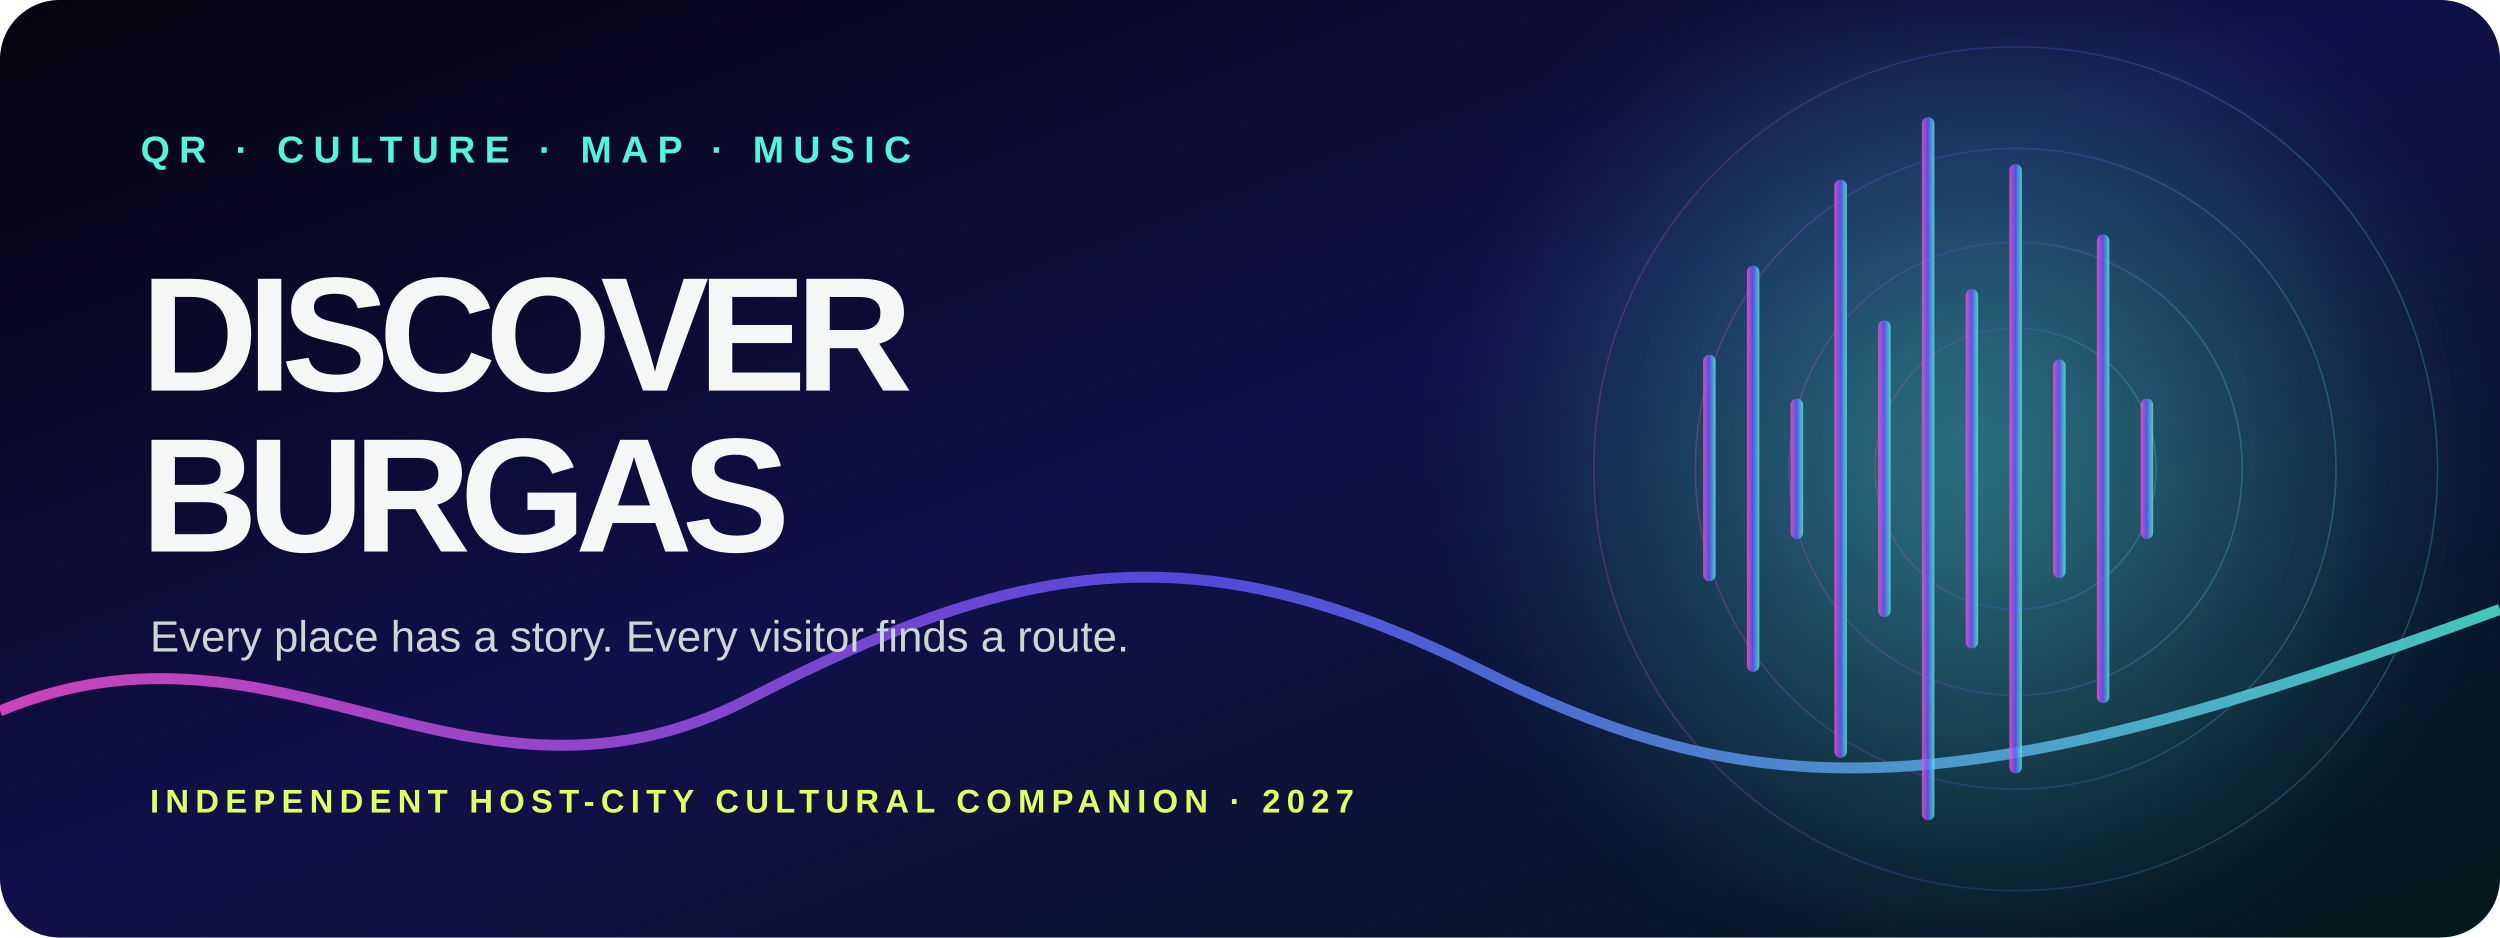
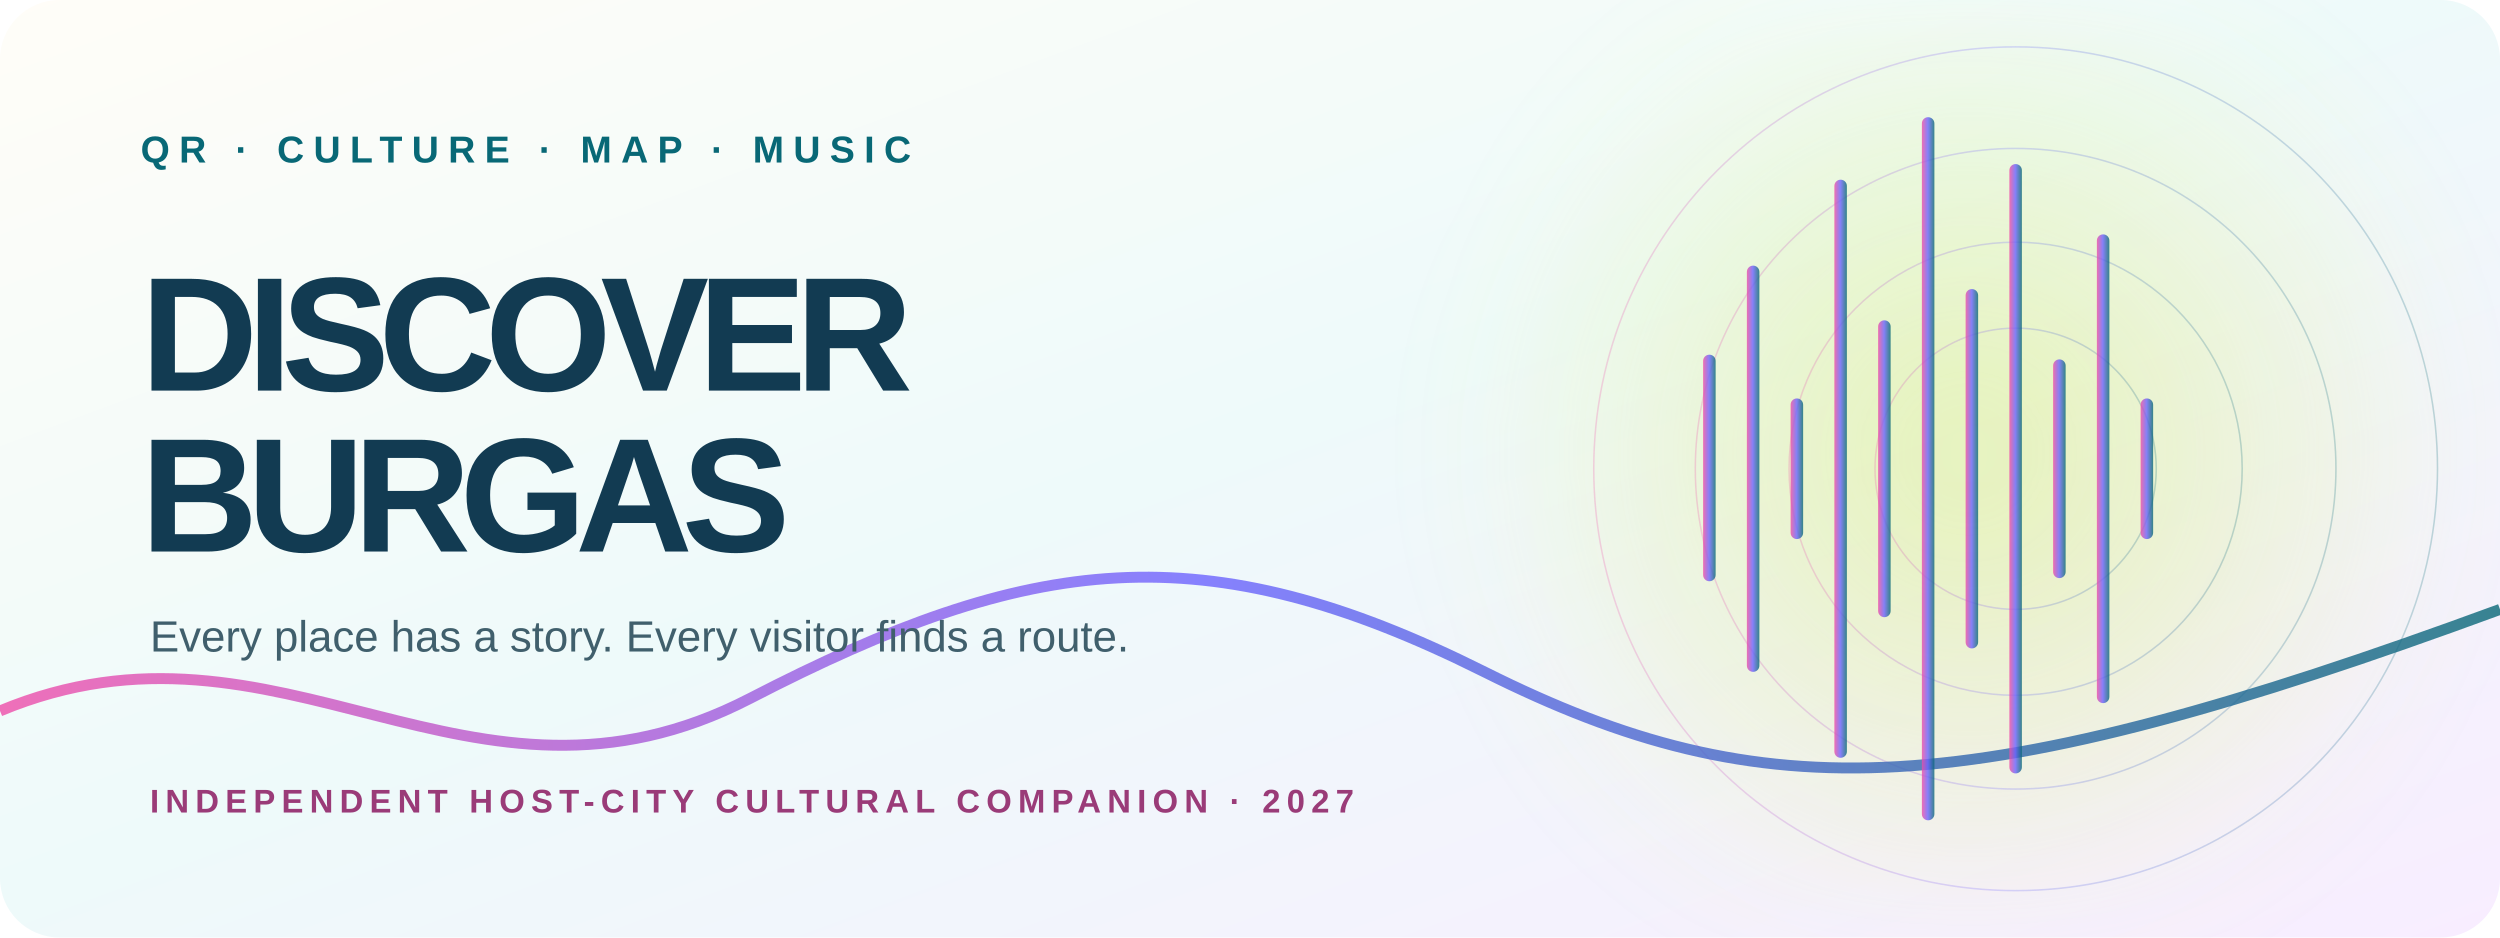
<svg xmlns="http://www.w3.org/2000/svg" width="1600" height="600" viewBox="0 0 1600 600" role="img" aria-labelledby="title desc">
  <defs>
    <linearGradient id="bg" x1="0" y1="0" x2="1" y2="1">
-       <stop stop-color="#05030d" />
-       <stop offset=".48" stop-color="#10104a" />
-       <stop offset="1" stop-color="#03191c" />
+       <stop stop-color="#fffdf8" />
+       <stop offset=".48" stop-color="#eefafa" />
+       <stop offset="1" stop-color="#f8edff" />
    </linearGradient>
    <linearGradient id="wave" x1="0" y1="0" x2="1" y2="0">
-       <stop stop-color="#ff4fd8" />
-       <stop offset=".48" stop-color="#6257ff" />
-       <stop offset="1" stop-color="#54f3dc" />
+       <stop stop-color="#ef4da8" />
+       <stop offset=".48" stop-color="#6c63ff" />
+       <stop offset="1" stop-color="#086876" />
    </linearGradient>
    <radialGradient id="glow">
-       <stop stop-color="#54f3dc" stop-opacity=".45" />
-       <stop offset="1" stop-color="#54f3dc" stop-opacity="0" />
+       <stop stop-color="#d8ed62" stop-opacity=".45" />
+       <stop offset="1" stop-color="#d8ed62" stop-opacity="0" />
    </radialGradient>
    <filter id="blur">
      <feGaussianBlur stdDeviation="34" />
    </filter>
  </defs>
  <rect width="1600" height="600" rx="38" fill="url(#bg)" />
  <circle cx="1260" cy="290" r="330" fill="url(#glow)" filter="url(#blur)" />
  <g opacity=".24" fill="none" stroke="url(#wave)">
    <circle cx="1290" cy="300" r="90" />
    <circle cx="1290" cy="300" r="145" />
    <circle cx="1290" cy="300" r="205" />
    <circle cx="1290" cy="300" r="270" />
  </g>
  <path d="M0 455 C180 380 300 540 480 447 S770 340 950 430 1260 515 1600 390" fill="none" stroke="url(#wave)" stroke-width="7" opacity=".8" />
  <g fill="url(#wave)" opacity=".8">
    <rect x="1090" y="227" width="8" height="145" rx="4" />
    <rect x="1118" y="170" width="8" height="260" rx="4" />
    <rect x="1146" y="255" width="8" height="90" rx="4" />
    <rect x="1174" y="115" width="8" height="370" rx="4" />
    <rect x="1202" y="205" width="8" height="190" rx="4" />
    <rect x="1230" y="75" width="8" height="450" rx="4" />
    <rect x="1258" y="185" width="8" height="230" rx="4" />
    <rect x="1286" y="105" width="8" height="390" rx="4" />
    <rect x="1314" y="230" width="8" height="140" rx="4" />
    <rect x="1342" y="150" width="8" height="300" rx="4" />
    <rect x="1370" y="255" width="8" height="90" rx="4" />
  </g>
-   <g font-family="Arial, Helvetica, sans-serif" fill="#f4f7f5">
-     <text x="90" y="104" font-size="24" font-weight="700" letter-spacing="6" fill="#54f3dc">QR · CULTURE · MAP · MUSIC</text>
+   <g font-family="Arial, Helvetica, sans-serif" fill="#123b52">
+     <text x="90" y="104" font-size="24" font-weight="700" letter-spacing="6" fill="#086876">QR · CULTURE · MAP · MUSIC</text>
    <text x="90" y="250" font-size="104" font-weight="800" letter-spacing="-7">DISCOVER</text>
    <text x="90" y="353" font-size="104" font-weight="800" letter-spacing="-7">BURGAS</text>
-     <text x="96" y="417" font-size="28" fill="#cad7d5">Every place has a story. Every visitor finds a route.</text>
-     <text x="96" y="520" font-size="21" font-weight="700" letter-spacing="4" fill="#dfff65">INDEPENDENT HOST-CITY CULTURAL COMPANION · 2027</text>
+     <text x="96" y="417" font-size="28" fill="#405f6c">Every place has a story. Every visitor finds a route.</text>
+     <text x="96" y="520" font-size="21" font-weight="700" letter-spacing="4" fill="#9a3b78">INDEPENDENT HOST-CITY CULTURAL COMPANION · 2027</text>
  </g>
</svg>
